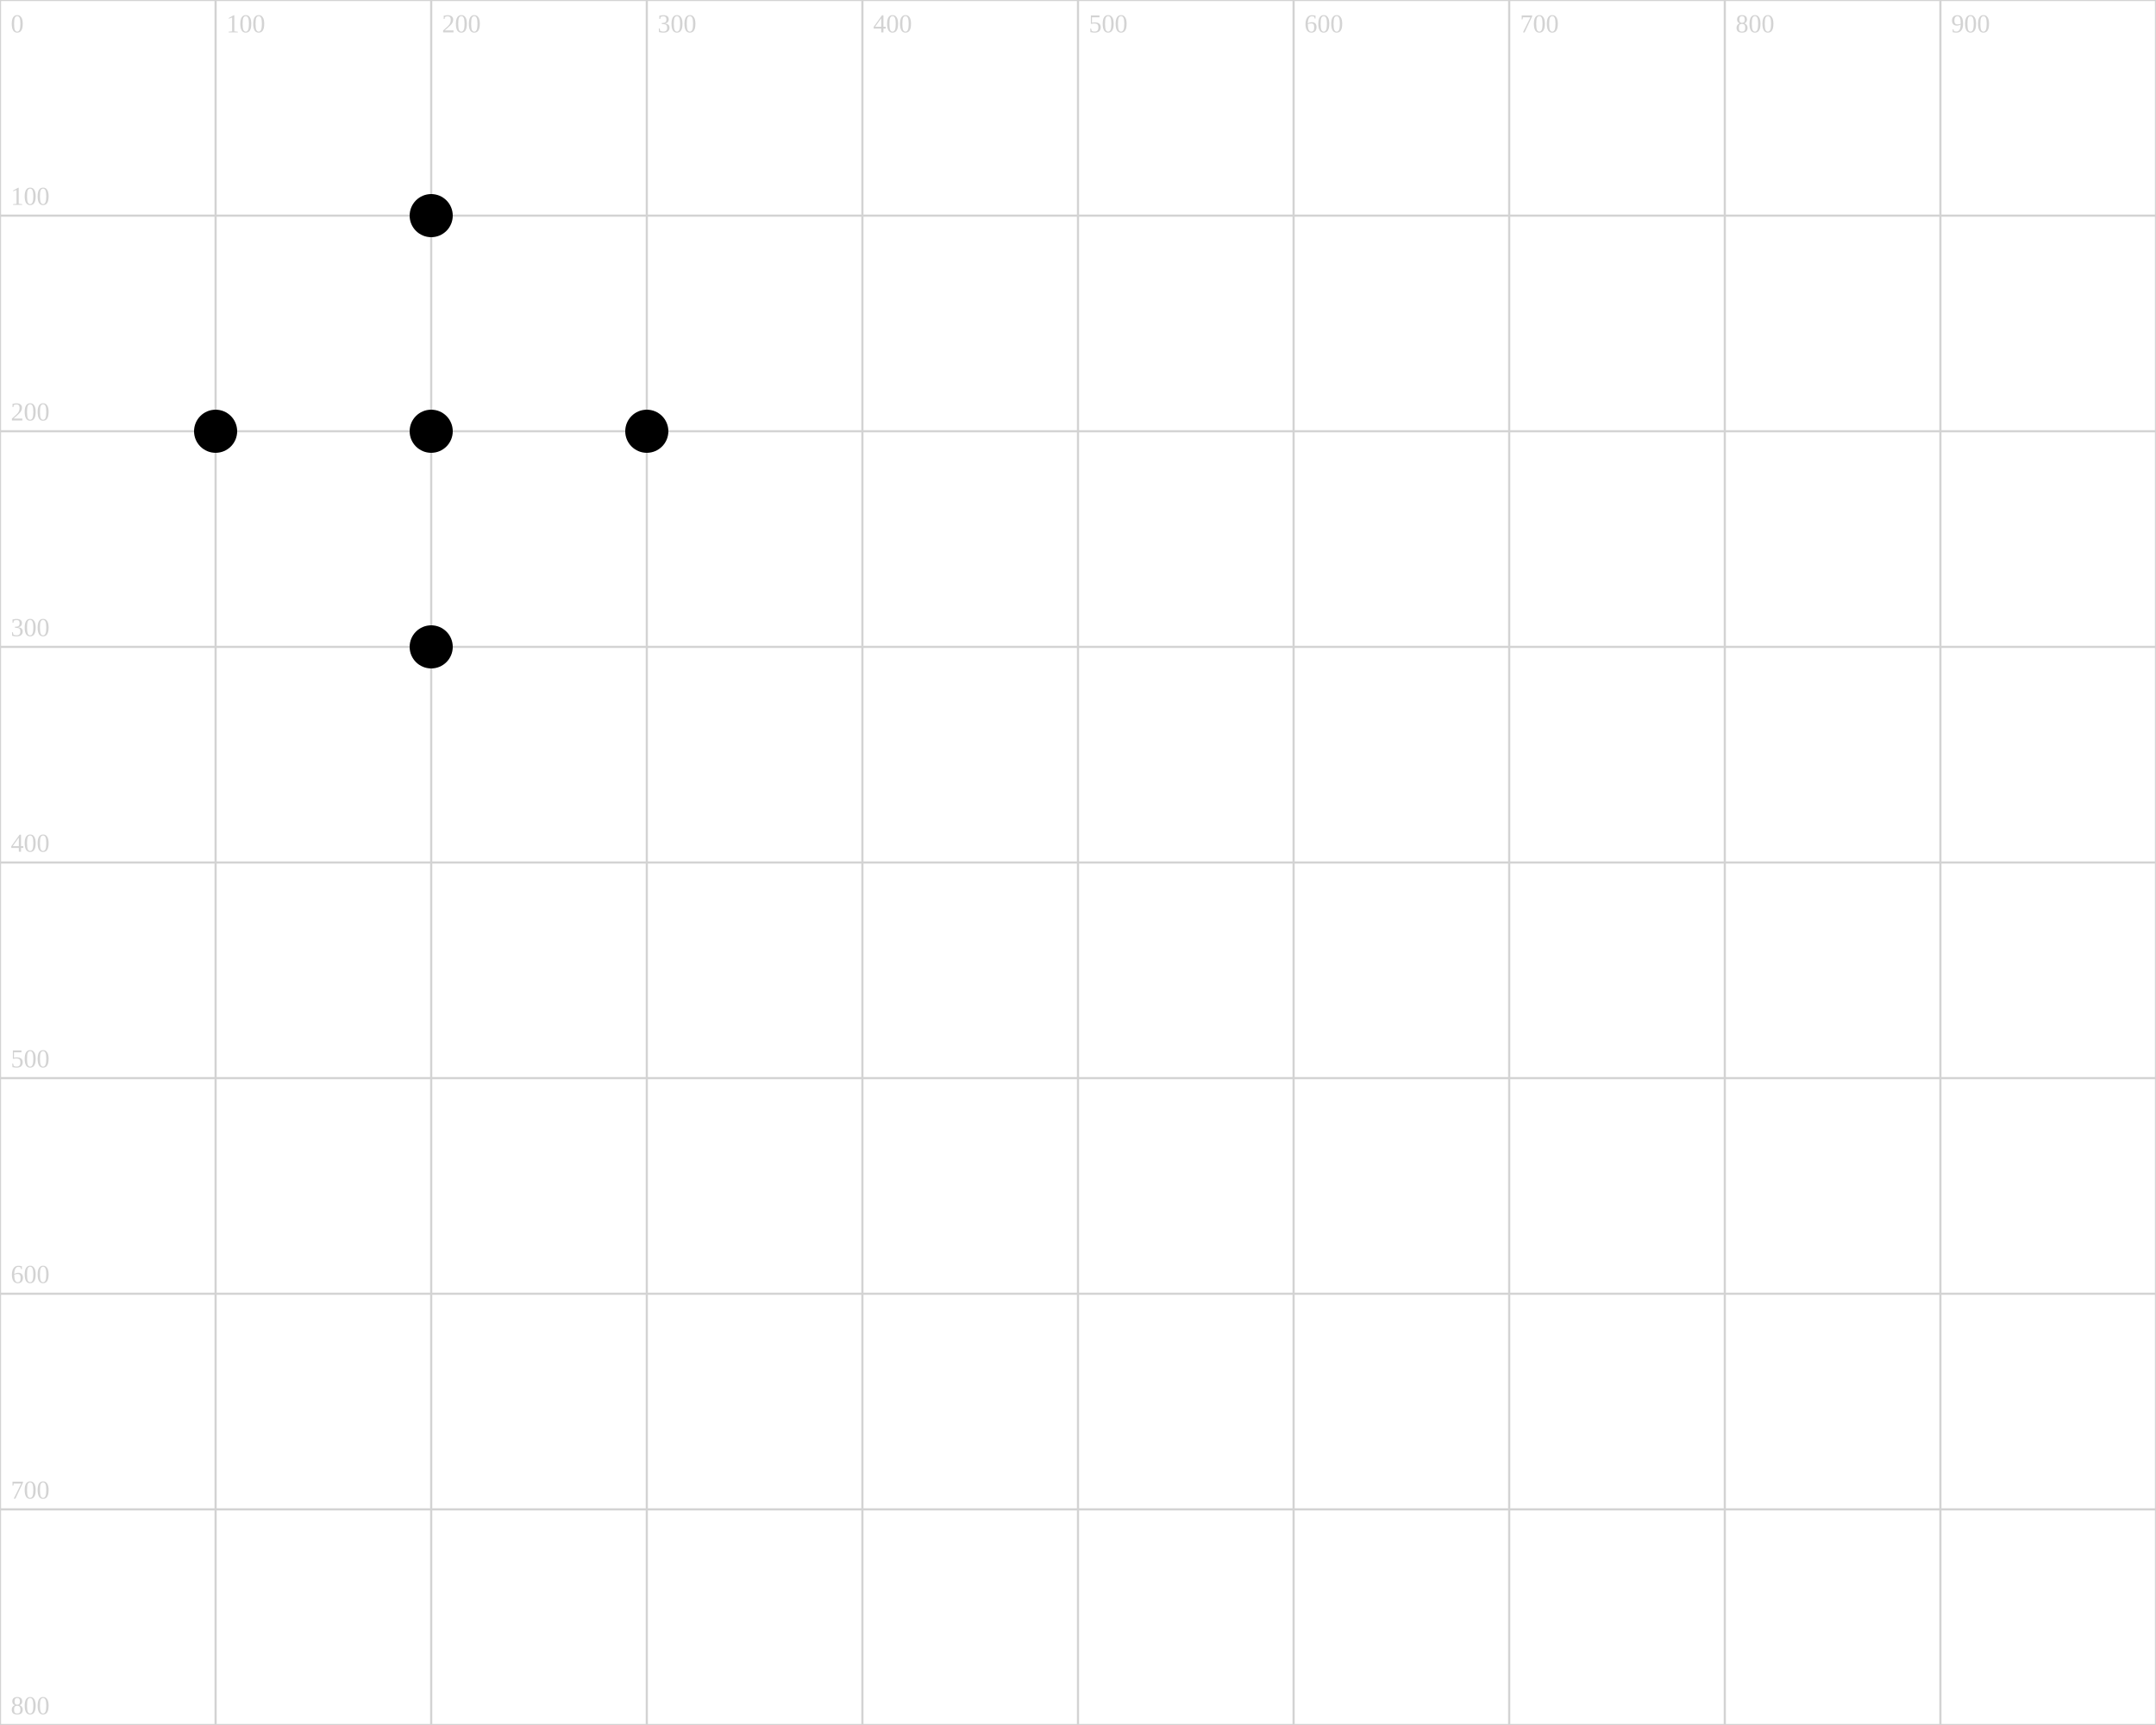
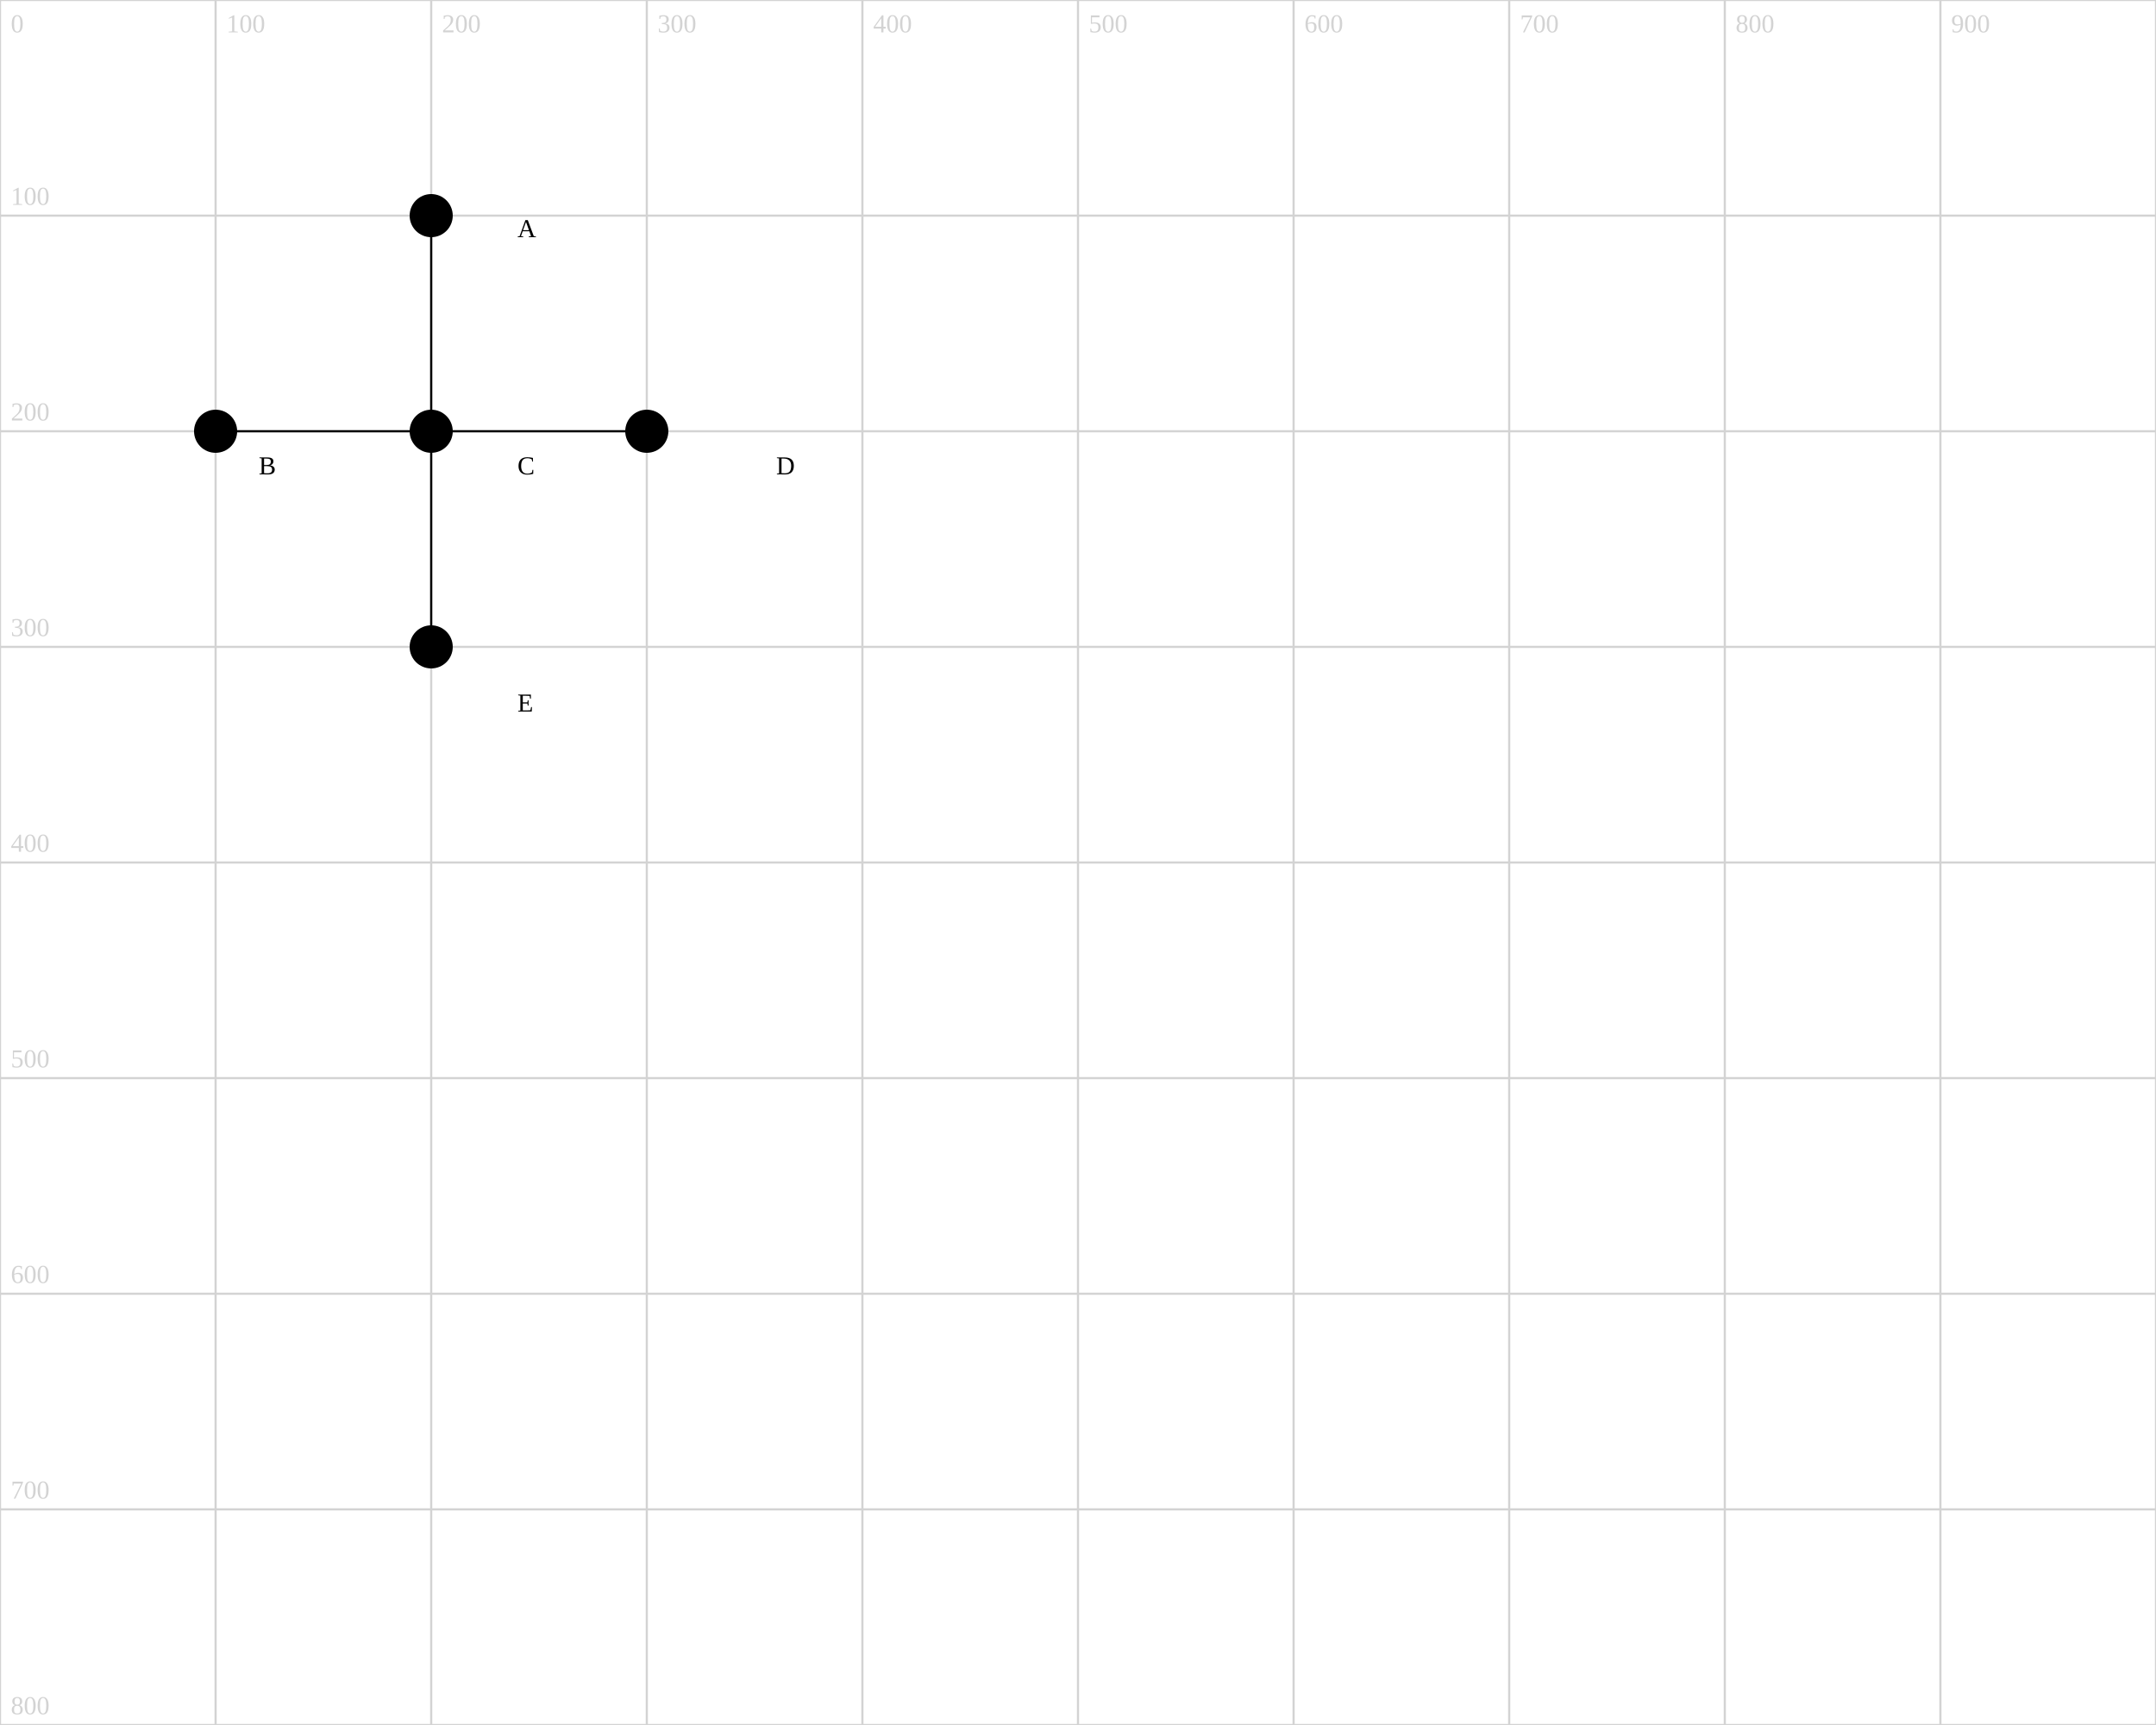
<svg xmlns="http://www.w3.org/2000/svg" version="1.1" width="1000" height="800">
  <line x1="0" y1="0" x2="1000" y2="0" stroke="lightgrey" />
  <text x="5" y="-5" fill="lightgrey">0</text>
  <line x1="0" y1="100" x2="1000" y2="100" stroke="lightgrey" />
  <text x="5" y="95" fill="lightgrey">100</text>
  <line x1="0" y1="200" x2="1000" y2="200" stroke="lightgrey" />
  <text x="5" y="195" fill="lightgrey">200</text>
  <line x1="0" y1="300" x2="1000" y2="300" stroke="lightgrey" />
  <text x="5" y="295" fill="lightgrey">300</text>
  <line x1="0" y1="400" x2="1000" y2="400" stroke="lightgrey" />
  <text x="5" y="395" fill="lightgrey">400</text>
  <line x1="0" y1="500" x2="1000" y2="500" stroke="lightgrey" />
  <text x="5" y="495" fill="lightgrey">500</text>
  <line x1="0" y1="600" x2="1000" y2="600" stroke="lightgrey" />
  <text x="5" y="595" fill="lightgrey">600</text>
  <line x1="0" y1="700" x2="1000" y2="700" stroke="lightgrey" />
  <text x="5" y="695" fill="lightgrey">700</text>
  <line x1="0" y1="800" x2="1000" y2="800" stroke="lightgrey" />
  <text x="5" y="795" fill="lightgrey">800</text>
  <line x1="0" y1="0" x2="0" y2="800" stroke="lightgrey" />
  <text x="5" y="15" fill="lightgrey">0</text>
  <line x1="100" y1="0" x2="100" y2="800" stroke="lightgrey" />
  <text x="105" y="15" fill="lightgrey">100</text>
  <line x1="200" y1="0" x2="200" y2="800" stroke="lightgrey" />
  <text x="205" y="15" fill="lightgrey">200</text>
  <line x1="300" y1="0" x2="300" y2="800" stroke="lightgrey" />
  <text x="305" y="15" fill="lightgrey">300</text>
  <line x1="400" y1="0" x2="400" y2="800" stroke="lightgrey" />
  <text x="405" y="15" fill="lightgrey">400</text>
  <line x1="500" y1="0" x2="500" y2="800" stroke="lightgrey" />
  <text x="505" y="15" fill="lightgrey">500</text>
  <line x1="600" y1="0" x2="600" y2="800" stroke="lightgrey" />
  <text x="605" y="15" fill="lightgrey">600</text>
  <line x1="700" y1="0" x2="700" y2="800" stroke="lightgrey" />
  <text x="705" y="15" fill="lightgrey">700</text>
  <line x1="800" y1="0" x2="800" y2="800" stroke="lightgrey" />
  <text x="805" y="15" fill="lightgrey">800</text>
  <line x1="900" y1="0" x2="900" y2="800" stroke="lightgrey" />
  <text x="905" y="15" fill="lightgrey">900</text>
  <line x1="1000" y1="0" x2="1000" y2="800" stroke="lightgrey" />
  <text x="1005" y="15" fill="lightgrey">1000</text>
  <circle cx="200" cy="100" r="10" fill="black" />
+   <text x="240" y="110" fill="black">A</text>
  <circle cx="100" cy="200" r="10" fill="black" />
+   <text x="120" y="220" fill="black">B</text>
  <circle cx="200" cy="200" r="10" fill="black" />
+   <text x="240" y="220" fill="black">C</text>
  <circle cx="300" cy="200" r="10" fill="black" />
+   <text x="360" y="220" fill="black">D</text>
  <circle cx="200" cy="300" r="10" fill="black" />
+   <text x="240" y="330" fill="black">E</text>
+   <line x1="200" y1="100" x2="200" y2="200" stroke="black" />
+   <line x1="100" y1="200" x2="200" y2="200" stroke="black" />
+   <line x1="200" y1="200" x2="300" y2="200" stroke="black" />
+   <line x1="200" y1="200" x2="200" y2="300" stroke="black" />
</svg>
